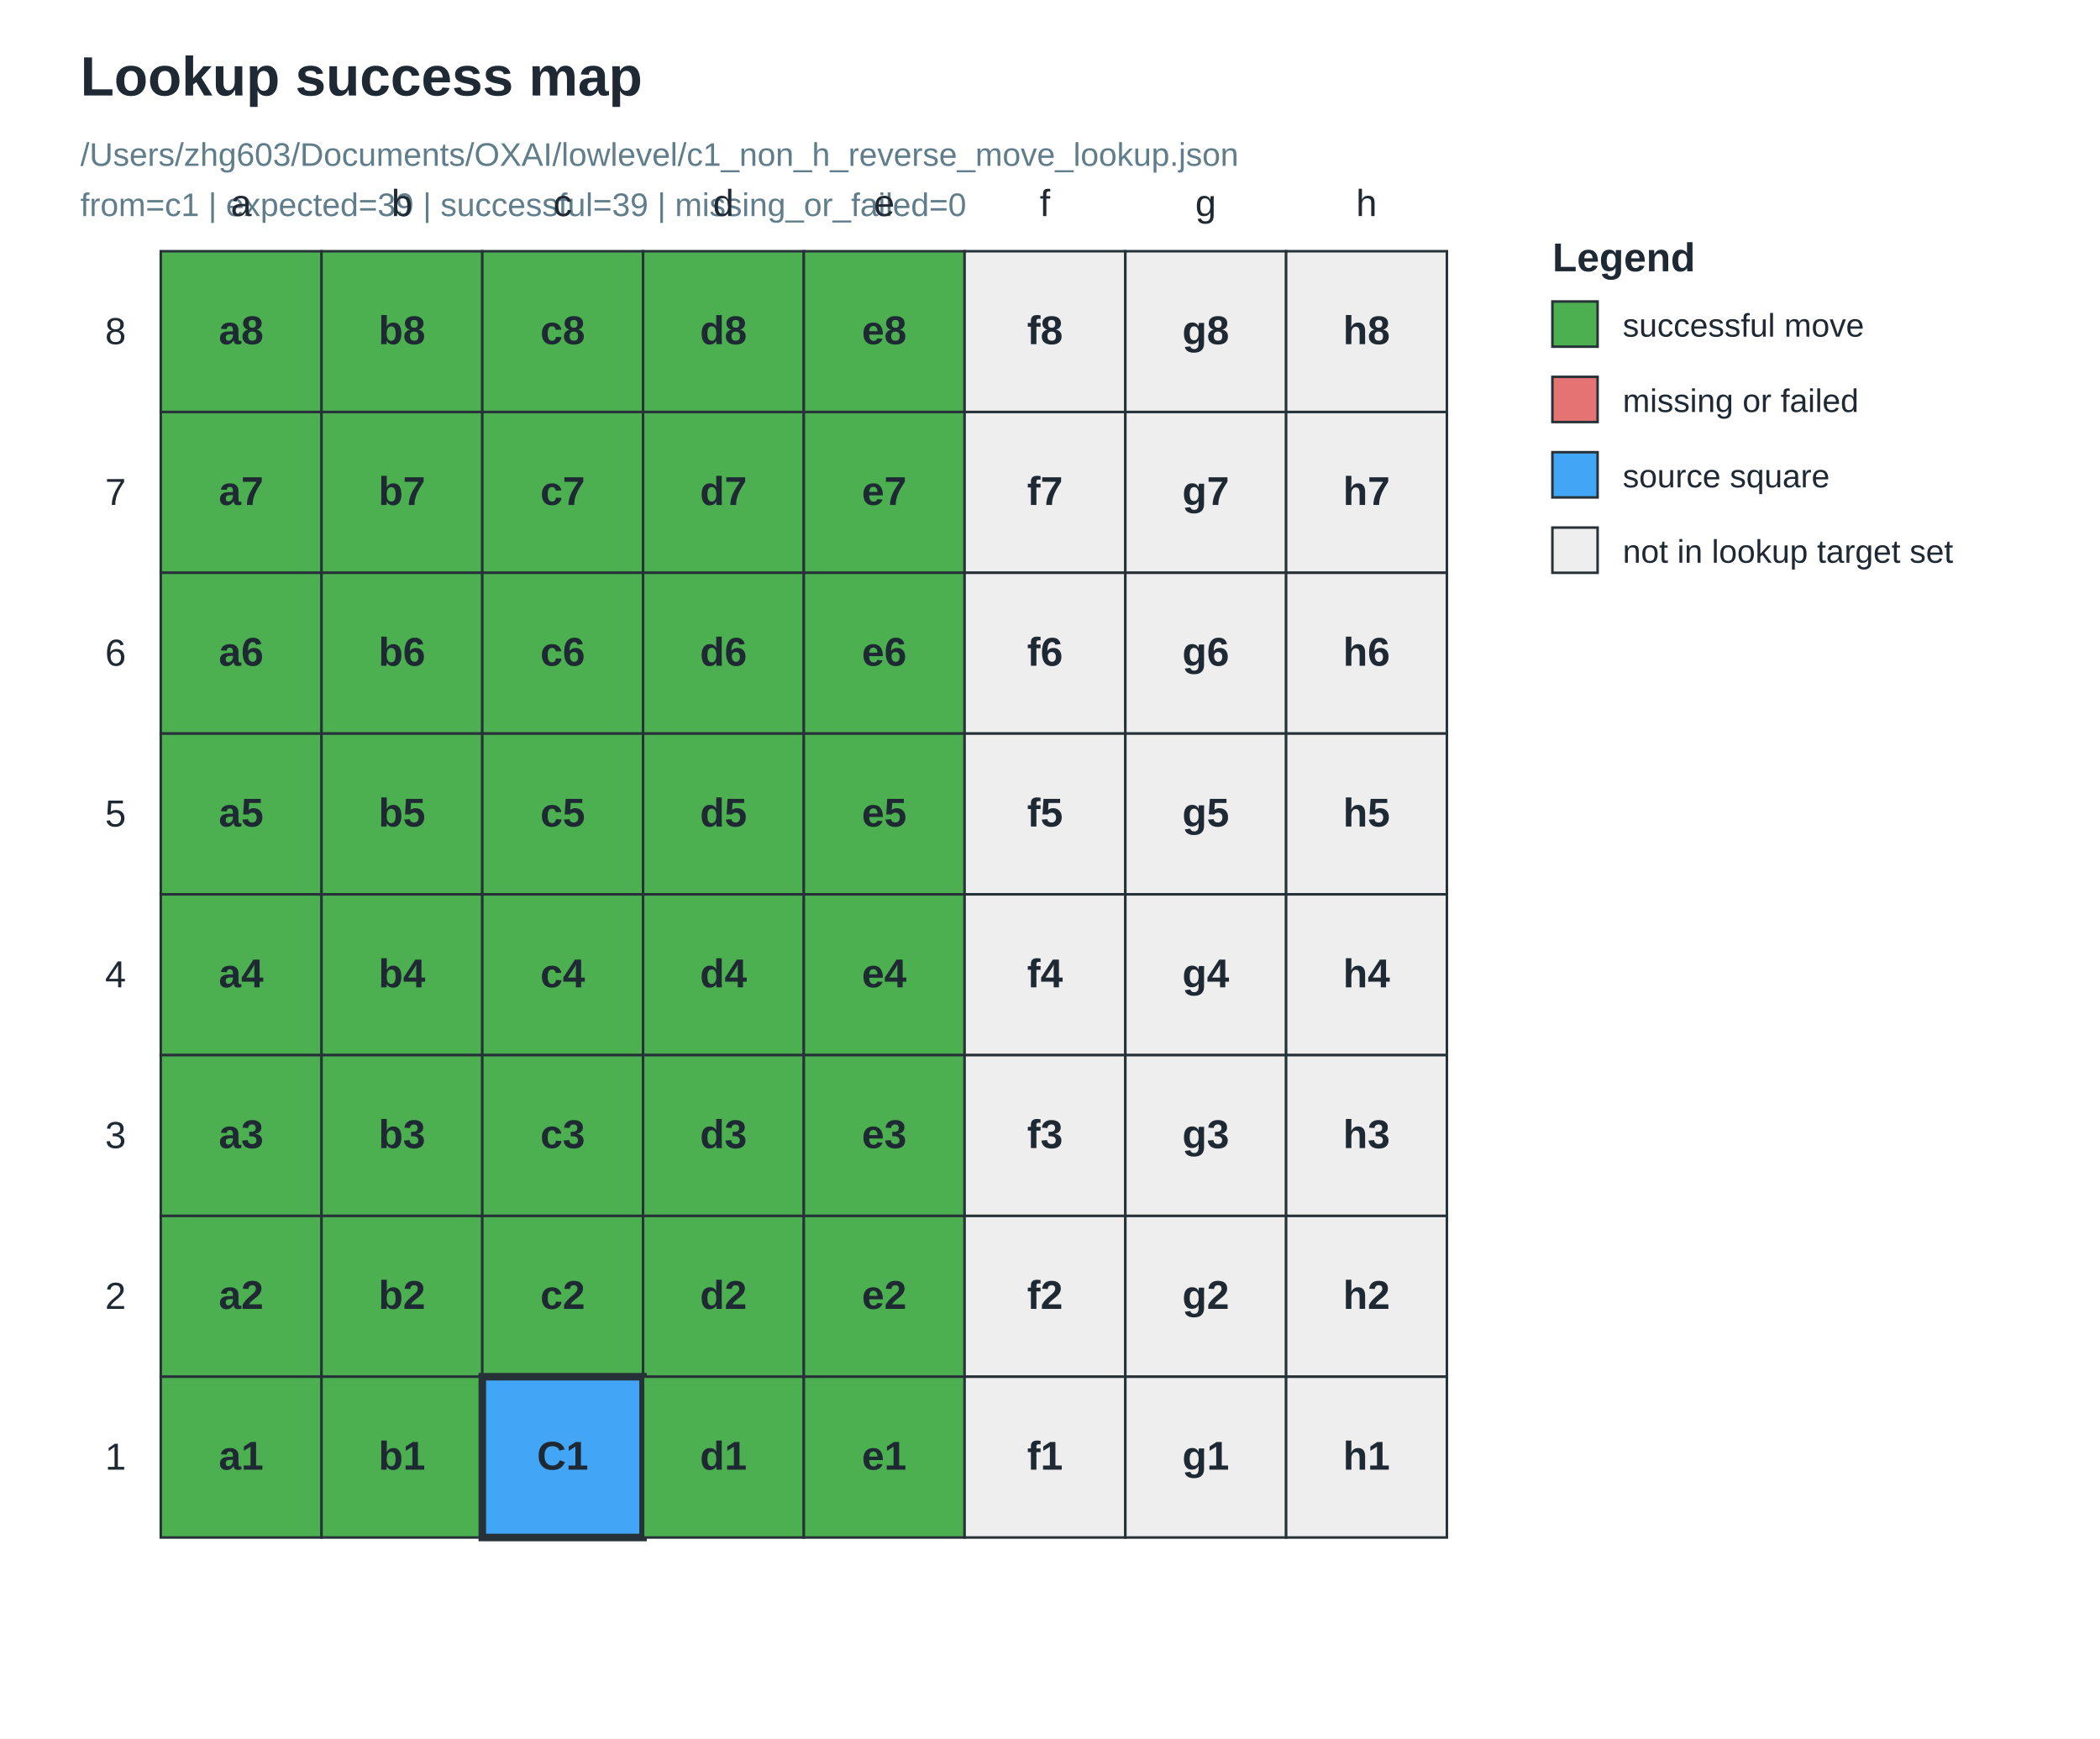
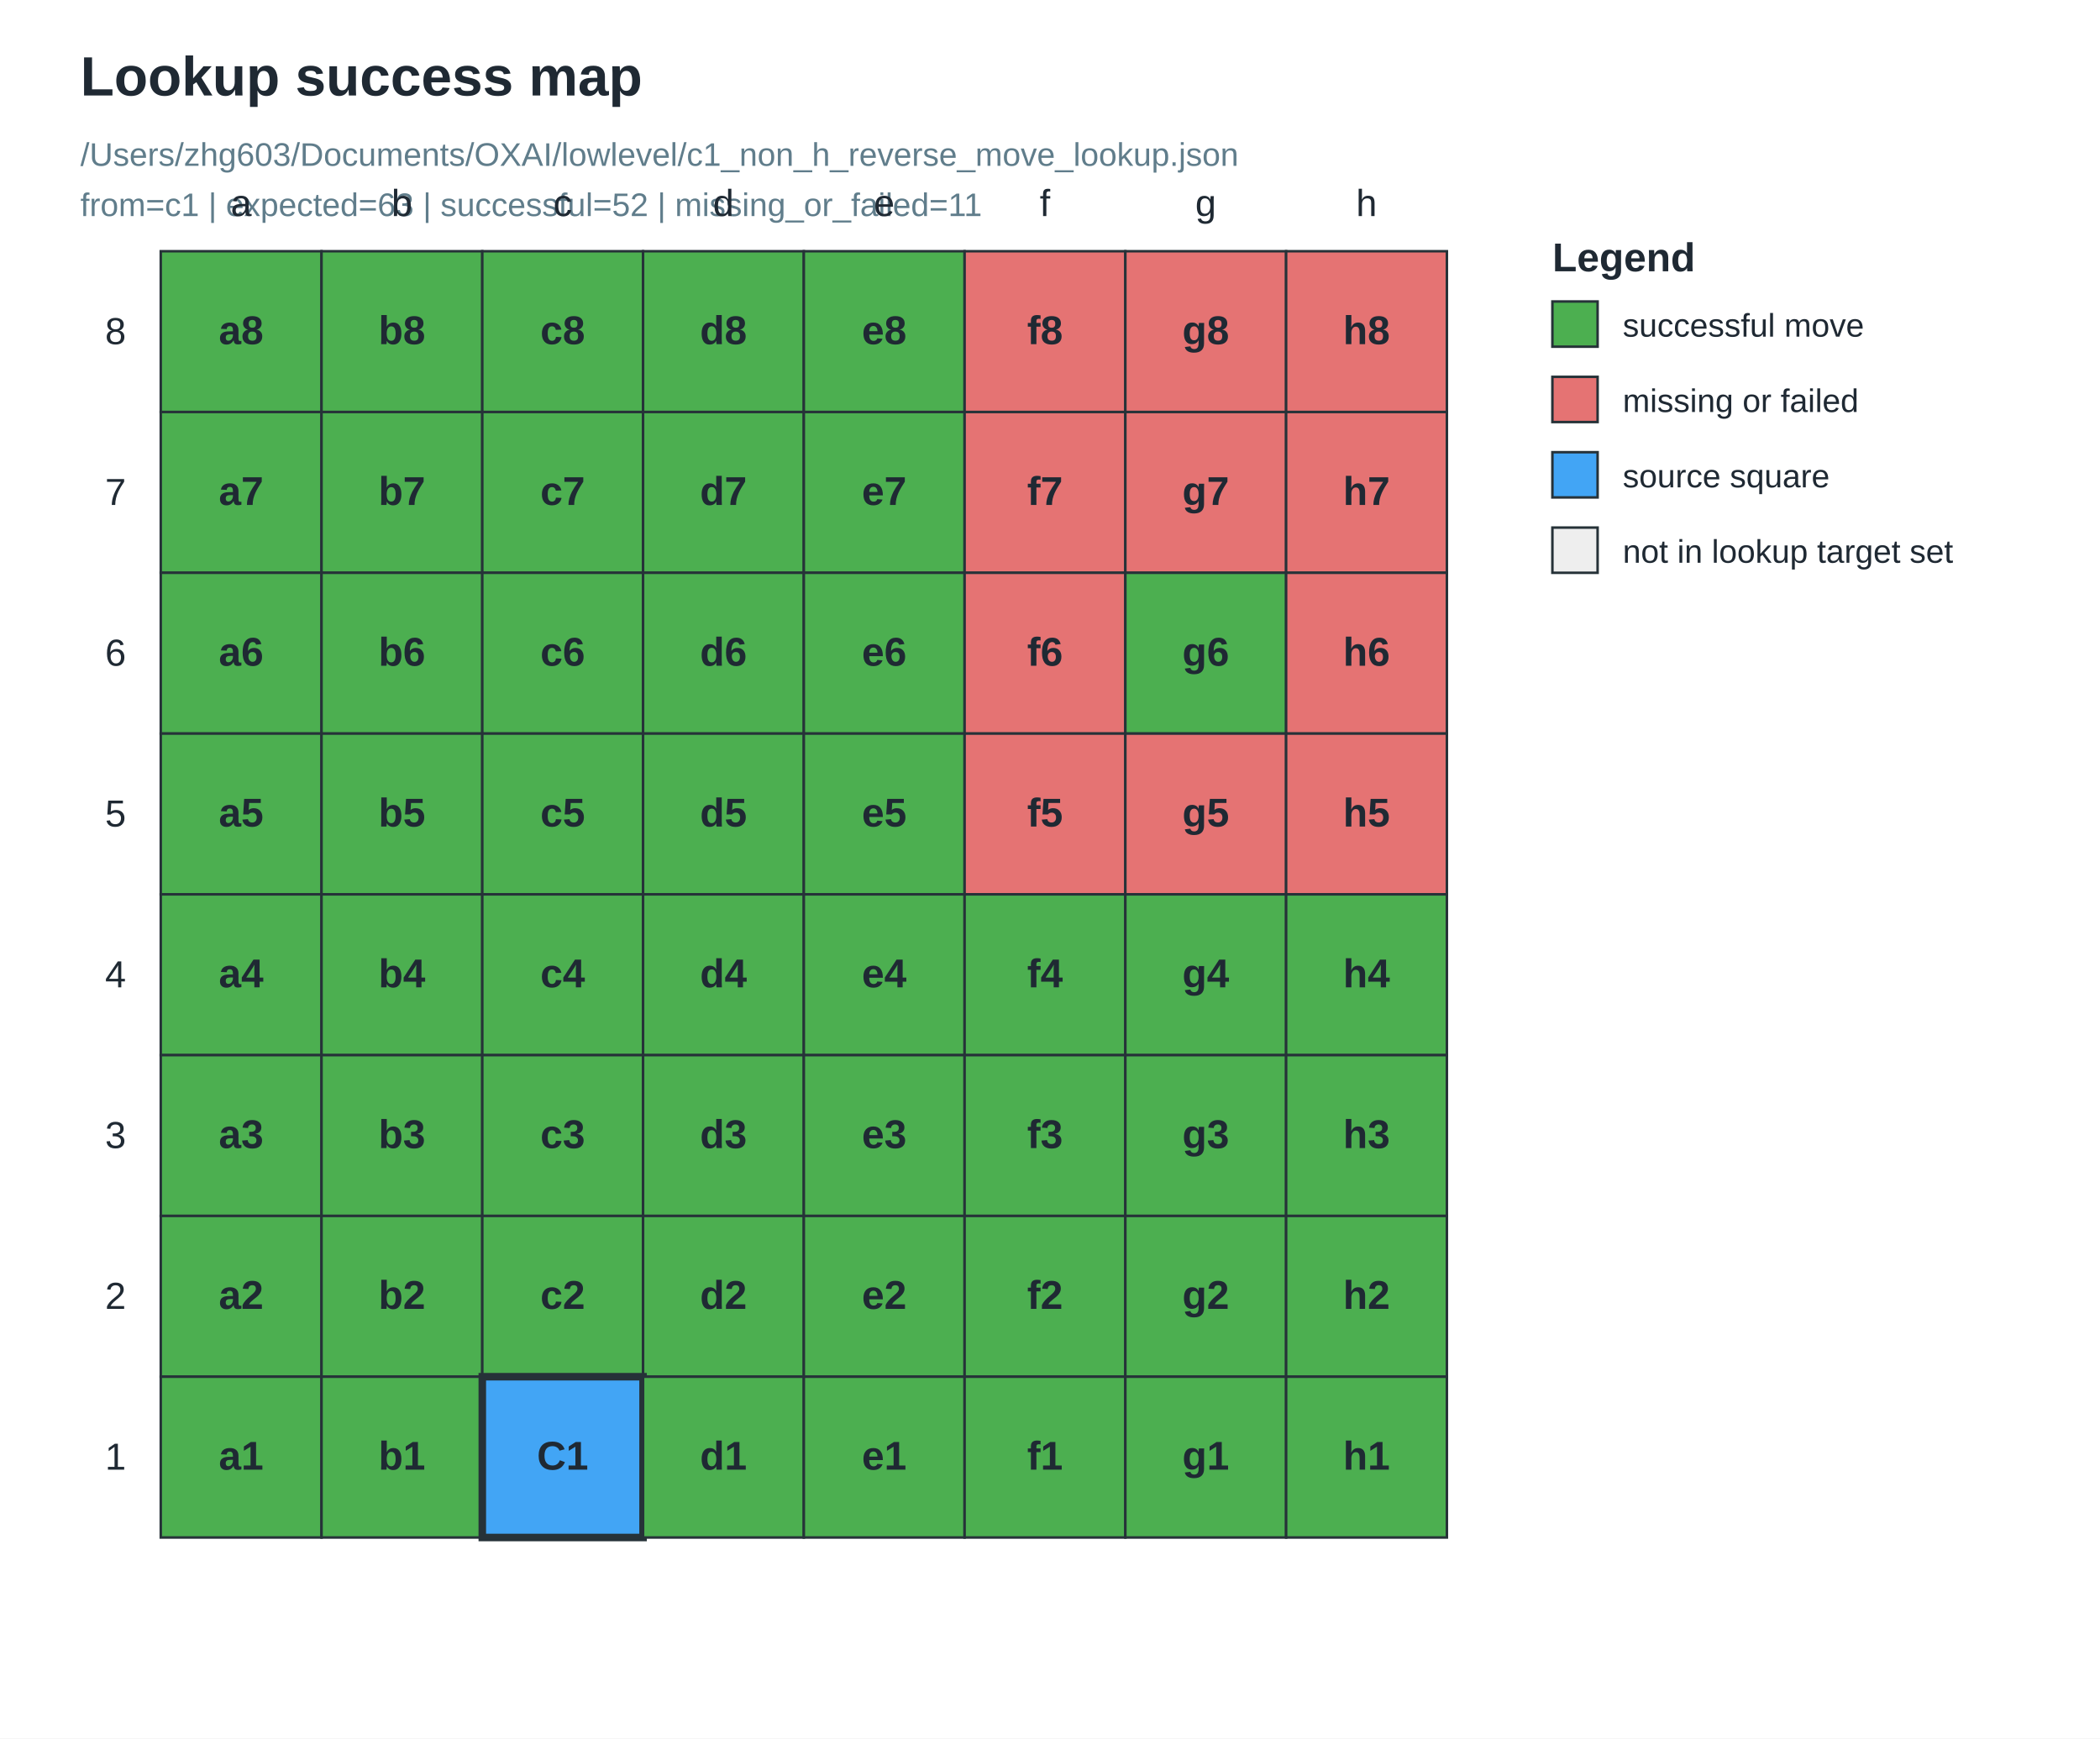
<svg xmlns="http://www.w3.org/2000/svg" width="836" height="692" viewBox="0 0 836 692">
  <rect width="100%" height="100%" fill="white" />
  <text x="32" y="38" font-family="Arial, sans-serif" font-size="22" font-weight="700" fill="#1f2933">Lookup success map</text>
  <text x="32" y="66" font-family="Arial, sans-serif" font-size="13" fill="#607d8b">/Users/zhg603/Documents/OXAI/lowlevel/c1_non_h_reverse_move_lookup.json</text>
-   <text x="32" y="86" font-family="Arial, sans-serif" font-size="13" fill="#607d8b">from=c1 | expected=39 | successful=39 | missing_or_failed=0</text>
+   <text x="32" y="86" font-family="Arial, sans-serif" font-size="13" fill="#607d8b">from=c1 | expected=63 | successful=52 | missing_or_failed=11</text>
  <text x="96.0" y="86" text-anchor="middle" font-family="Arial, sans-serif" font-size="15" fill="#1f2933">a</text>
  <text x="160.0" y="86" text-anchor="middle" font-family="Arial, sans-serif" font-size="15" fill="#1f2933">b</text>
  <text x="224.0" y="86" text-anchor="middle" font-family="Arial, sans-serif" font-size="15" fill="#1f2933">c</text>
  <text x="288.0" y="86" text-anchor="middle" font-family="Arial, sans-serif" font-size="15" fill="#1f2933">d</text>
  <text x="352.0" y="86" text-anchor="middle" font-family="Arial, sans-serif" font-size="15" fill="#1f2933">e</text>
  <text x="416.0" y="86" text-anchor="middle" font-family="Arial, sans-serif" font-size="15" fill="#1f2933">f</text>
  <text x="480.0" y="86" text-anchor="middle" font-family="Arial, sans-serif" font-size="15" fill="#1f2933">g</text>
  <text x="544.0" y="86" text-anchor="middle" font-family="Arial, sans-serif" font-size="15" fill="#1f2933">h</text>
  <text x="46" y="137.0" text-anchor="middle" font-family="Arial, sans-serif" font-size="15" fill="#1f2933">8</text>
  <text x="46" y="201.0" text-anchor="middle" font-family="Arial, sans-serif" font-size="15" fill="#1f2933">7</text>
  <text x="46" y="265.0" text-anchor="middle" font-family="Arial, sans-serif" font-size="15" fill="#1f2933">6</text>
  <text x="46" y="329.0" text-anchor="middle" font-family="Arial, sans-serif" font-size="15" fill="#1f2933">5</text>
  <text x="46" y="393.0" text-anchor="middle" font-family="Arial, sans-serif" font-size="15" fill="#1f2933">4</text>
  <text x="46" y="457.0" text-anchor="middle" font-family="Arial, sans-serif" font-size="15" fill="#1f2933">3</text>
  <text x="46" y="521.0" text-anchor="middle" font-family="Arial, sans-serif" font-size="15" fill="#1f2933">2</text>
  <text x="46" y="585.0" text-anchor="middle" font-family="Arial, sans-serif" font-size="15" fill="#1f2933">1</text>
  <rect x="64" y="100" width="64" height="64" fill="#4caf50" stroke="#263238" stroke-width="1">
</rect>
  <text x="96.0" y="137.0" text-anchor="middle" font-family="Arial, sans-serif" font-size="16" font-weight="700" fill="#1f2933">a8</text>
  <rect x="128" y="100" width="64" height="64" fill="#4caf50" stroke="#263238" stroke-width="1">
</rect>
  <text x="160.0" y="137.0" text-anchor="middle" font-family="Arial, sans-serif" font-size="16" font-weight="700" fill="#1f2933">b8</text>
  <rect x="192" y="100" width="64" height="64" fill="#4caf50" stroke="#263238" stroke-width="1">
</rect>
  <text x="224.0" y="137.0" text-anchor="middle" font-family="Arial, sans-serif" font-size="16" font-weight="700" fill="#1f2933">c8</text>
  <rect x="256" y="100" width="64" height="64" fill="#4caf50" stroke="#263238" stroke-width="1">
</rect>
  <text x="288.0" y="137.0" text-anchor="middle" font-family="Arial, sans-serif" font-size="16" font-weight="700" fill="#1f2933">d8</text>
  <rect x="320" y="100" width="64" height="64" fill="#4caf50" stroke="#263238" stroke-width="1">
</rect>
  <text x="352.0" y="137.0" text-anchor="middle" font-family="Arial, sans-serif" font-size="16" font-weight="700" fill="#1f2933">e8</text>
-   <rect x="384" y="100" width="64" height="64" fill="#eeeeee" stroke="#263238" stroke-width="1">
+   <rect x="384" y="100" width="64" height="64" fill="#e57373" stroke="#263238" stroke-width="1">
</rect>
  <text x="416.0" y="137.0" text-anchor="middle" font-family="Arial, sans-serif" font-size="16" font-weight="700" fill="#1f2933">f8</text>
-   <rect x="448" y="100" width="64" height="64" fill="#eeeeee" stroke="#263238" stroke-width="1">
+   <rect x="448" y="100" width="64" height="64" fill="#e57373" stroke="#263238" stroke-width="1">
</rect>
  <text x="480.0" y="137.0" text-anchor="middle" font-family="Arial, sans-serif" font-size="16" font-weight="700" fill="#1f2933">g8</text>
-   <rect x="512" y="100" width="64" height="64" fill="#eeeeee" stroke="#263238" stroke-width="1">
+   <rect x="512" y="100" width="64" height="64" fill="#e57373" stroke="#263238" stroke-width="1">
</rect>
  <text x="544.0" y="137.0" text-anchor="middle" font-family="Arial, sans-serif" font-size="16" font-weight="700" fill="#1f2933">h8</text>
  <rect x="64" y="164" width="64" height="64" fill="#4caf50" stroke="#263238" stroke-width="1">
</rect>
  <text x="96.0" y="201.0" text-anchor="middle" font-family="Arial, sans-serif" font-size="16" font-weight="700" fill="#1f2933">a7</text>
  <rect x="128" y="164" width="64" height="64" fill="#4caf50" stroke="#263238" stroke-width="1">
</rect>
  <text x="160.0" y="201.0" text-anchor="middle" font-family="Arial, sans-serif" font-size="16" font-weight="700" fill="#1f2933">b7</text>
  <rect x="192" y="164" width="64" height="64" fill="#4caf50" stroke="#263238" stroke-width="1">
</rect>
  <text x="224.0" y="201.0" text-anchor="middle" font-family="Arial, sans-serif" font-size="16" font-weight="700" fill="#1f2933">c7</text>
  <rect x="256" y="164" width="64" height="64" fill="#4caf50" stroke="#263238" stroke-width="1">
</rect>
  <text x="288.0" y="201.0" text-anchor="middle" font-family="Arial, sans-serif" font-size="16" font-weight="700" fill="#1f2933">d7</text>
  <rect x="320" y="164" width="64" height="64" fill="#4caf50" stroke="#263238" stroke-width="1">
</rect>
  <text x="352.0" y="201.0" text-anchor="middle" font-family="Arial, sans-serif" font-size="16" font-weight="700" fill="#1f2933">e7</text>
-   <rect x="384" y="164" width="64" height="64" fill="#eeeeee" stroke="#263238" stroke-width="1">
+   <rect x="384" y="164" width="64" height="64" fill="#e57373" stroke="#263238" stroke-width="1">
</rect>
  <text x="416.0" y="201.0" text-anchor="middle" font-family="Arial, sans-serif" font-size="16" font-weight="700" fill="#1f2933">f7</text>
-   <rect x="448" y="164" width="64" height="64" fill="#eeeeee" stroke="#263238" stroke-width="1">
+   <rect x="448" y="164" width="64" height="64" fill="#e57373" stroke="#263238" stroke-width="1">
</rect>
  <text x="480.0" y="201.0" text-anchor="middle" font-family="Arial, sans-serif" font-size="16" font-weight="700" fill="#1f2933">g7</text>
-   <rect x="512" y="164" width="64" height="64" fill="#eeeeee" stroke="#263238" stroke-width="1">
+   <rect x="512" y="164" width="64" height="64" fill="#e57373" stroke="#263238" stroke-width="1">
</rect>
  <text x="544.0" y="201.0" text-anchor="middle" font-family="Arial, sans-serif" font-size="16" font-weight="700" fill="#1f2933">h7</text>
  <rect x="64" y="228" width="64" height="64" fill="#4caf50" stroke="#263238" stroke-width="1">
</rect>
  <text x="96.0" y="265.0" text-anchor="middle" font-family="Arial, sans-serif" font-size="16" font-weight="700" fill="#1f2933">a6</text>
  <rect x="128" y="228" width="64" height="64" fill="#4caf50" stroke="#263238" stroke-width="1">
</rect>
  <text x="160.0" y="265.0" text-anchor="middle" font-family="Arial, sans-serif" font-size="16" font-weight="700" fill="#1f2933">b6</text>
  <rect x="192" y="228" width="64" height="64" fill="#4caf50" stroke="#263238" stroke-width="1">
</rect>
  <text x="224.0" y="265.0" text-anchor="middle" font-family="Arial, sans-serif" font-size="16" font-weight="700" fill="#1f2933">c6</text>
  <rect x="256" y="228" width="64" height="64" fill="#4caf50" stroke="#263238" stroke-width="1">
</rect>
  <text x="288.0" y="265.0" text-anchor="middle" font-family="Arial, sans-serif" font-size="16" font-weight="700" fill="#1f2933">d6</text>
  <rect x="320" y="228" width="64" height="64" fill="#4caf50" stroke="#263238" stroke-width="1">
</rect>
  <text x="352.0" y="265.0" text-anchor="middle" font-family="Arial, sans-serif" font-size="16" font-weight="700" fill="#1f2933">e6</text>
-   <rect x="384" y="228" width="64" height="64" fill="#eeeeee" stroke="#263238" stroke-width="1">
+   <rect x="384" y="228" width="64" height="64" fill="#e57373" stroke="#263238" stroke-width="1">
</rect>
  <text x="416.0" y="265.0" text-anchor="middle" font-family="Arial, sans-serif" font-size="16" font-weight="700" fill="#1f2933">f6</text>
-   <rect x="448" y="228" width="64" height="64" fill="#eeeeee" stroke="#263238" stroke-width="1">
+   <rect x="448" y="228" width="64" height="64" fill="#4caf50" stroke="#263238" stroke-width="1">
</rect>
  <text x="480.0" y="265.0" text-anchor="middle" font-family="Arial, sans-serif" font-size="16" font-weight="700" fill="#1f2933">g6</text>
-   <rect x="512" y="228" width="64" height="64" fill="#eeeeee" stroke="#263238" stroke-width="1">
+   <rect x="512" y="228" width="64" height="64" fill="#e57373" stroke="#263238" stroke-width="1">
</rect>
  <text x="544.0" y="265.0" text-anchor="middle" font-family="Arial, sans-serif" font-size="16" font-weight="700" fill="#1f2933">h6</text>
  <rect x="64" y="292" width="64" height="64" fill="#4caf50" stroke="#263238" stroke-width="1">
</rect>
  <text x="96.0" y="329.0" text-anchor="middle" font-family="Arial, sans-serif" font-size="16" font-weight="700" fill="#1f2933">a5</text>
  <rect x="128" y="292" width="64" height="64" fill="#4caf50" stroke="#263238" stroke-width="1">
</rect>
  <text x="160.0" y="329.0" text-anchor="middle" font-family="Arial, sans-serif" font-size="16" font-weight="700" fill="#1f2933">b5</text>
  <rect x="192" y="292" width="64" height="64" fill="#4caf50" stroke="#263238" stroke-width="1">
</rect>
  <text x="224.0" y="329.0" text-anchor="middle" font-family="Arial, sans-serif" font-size="16" font-weight="700" fill="#1f2933">c5</text>
  <rect x="256" y="292" width="64" height="64" fill="#4caf50" stroke="#263238" stroke-width="1">
</rect>
  <text x="288.0" y="329.0" text-anchor="middle" font-family="Arial, sans-serif" font-size="16" font-weight="700" fill="#1f2933">d5</text>
  <rect x="320" y="292" width="64" height="64" fill="#4caf50" stroke="#263238" stroke-width="1">
</rect>
  <text x="352.0" y="329.0" text-anchor="middle" font-family="Arial, sans-serif" font-size="16" font-weight="700" fill="#1f2933">e5</text>
-   <rect x="384" y="292" width="64" height="64" fill="#eeeeee" stroke="#263238" stroke-width="1">
+   <rect x="384" y="292" width="64" height="64" fill="#e57373" stroke="#263238" stroke-width="1">
</rect>
  <text x="416.0" y="329.0" text-anchor="middle" font-family="Arial, sans-serif" font-size="16" font-weight="700" fill="#1f2933">f5</text>
-   <rect x="448" y="292" width="64" height="64" fill="#eeeeee" stroke="#263238" stroke-width="1">
+   <rect x="448" y="292" width="64" height="64" fill="#e57373" stroke="#263238" stroke-width="1">
</rect>
  <text x="480.0" y="329.0" text-anchor="middle" font-family="Arial, sans-serif" font-size="16" font-weight="700" fill="#1f2933">g5</text>
-   <rect x="512" y="292" width="64" height="64" fill="#eeeeee" stroke="#263238" stroke-width="1">
+   <rect x="512" y="292" width="64" height="64" fill="#e57373" stroke="#263238" stroke-width="1">
</rect>
  <text x="544.0" y="329.0" text-anchor="middle" font-family="Arial, sans-serif" font-size="16" font-weight="700" fill="#1f2933">h5</text>
  <rect x="64" y="356" width="64" height="64" fill="#4caf50" stroke="#263238" stroke-width="1">
</rect>
  <text x="96.0" y="393.0" text-anchor="middle" font-family="Arial, sans-serif" font-size="16" font-weight="700" fill="#1f2933">a4</text>
  <rect x="128" y="356" width="64" height="64" fill="#4caf50" stroke="#263238" stroke-width="1">
</rect>
  <text x="160.0" y="393.0" text-anchor="middle" font-family="Arial, sans-serif" font-size="16" font-weight="700" fill="#1f2933">b4</text>
  <rect x="192" y="356" width="64" height="64" fill="#4caf50" stroke="#263238" stroke-width="1">
</rect>
  <text x="224.0" y="393.0" text-anchor="middle" font-family="Arial, sans-serif" font-size="16" font-weight="700" fill="#1f2933">c4</text>
  <rect x="256" y="356" width="64" height="64" fill="#4caf50" stroke="#263238" stroke-width="1">
</rect>
  <text x="288.0" y="393.0" text-anchor="middle" font-family="Arial, sans-serif" font-size="16" font-weight="700" fill="#1f2933">d4</text>
  <rect x="320" y="356" width="64" height="64" fill="#4caf50" stroke="#263238" stroke-width="1">
</rect>
  <text x="352.0" y="393.0" text-anchor="middle" font-family="Arial, sans-serif" font-size="16" font-weight="700" fill="#1f2933">e4</text>
-   <rect x="384" y="356" width="64" height="64" fill="#eeeeee" stroke="#263238" stroke-width="1">
+   <rect x="384" y="356" width="64" height="64" fill="#4caf50" stroke="#263238" stroke-width="1">
</rect>
  <text x="416.0" y="393.0" text-anchor="middle" font-family="Arial, sans-serif" font-size="16" font-weight="700" fill="#1f2933">f4</text>
-   <rect x="448" y="356" width="64" height="64" fill="#eeeeee" stroke="#263238" stroke-width="1">
+   <rect x="448" y="356" width="64" height="64" fill="#4caf50" stroke="#263238" stroke-width="1">
</rect>
  <text x="480.0" y="393.0" text-anchor="middle" font-family="Arial, sans-serif" font-size="16" font-weight="700" fill="#1f2933">g4</text>
-   <rect x="512" y="356" width="64" height="64" fill="#eeeeee" stroke="#263238" stroke-width="1">
+   <rect x="512" y="356" width="64" height="64" fill="#4caf50" stroke="#263238" stroke-width="1">
</rect>
  <text x="544.0" y="393.0" text-anchor="middle" font-family="Arial, sans-serif" font-size="16" font-weight="700" fill="#1f2933">h4</text>
  <rect x="64" y="420" width="64" height="64" fill="#4caf50" stroke="#263238" stroke-width="1">
</rect>
  <text x="96.0" y="457.0" text-anchor="middle" font-family="Arial, sans-serif" font-size="16" font-weight="700" fill="#1f2933">a3</text>
  <rect x="128" y="420" width="64" height="64" fill="#4caf50" stroke="#263238" stroke-width="1">
</rect>
  <text x="160.0" y="457.0" text-anchor="middle" font-family="Arial, sans-serif" font-size="16" font-weight="700" fill="#1f2933">b3</text>
  <rect x="192" y="420" width="64" height="64" fill="#4caf50" stroke="#263238" stroke-width="1">
</rect>
  <text x="224.0" y="457.0" text-anchor="middle" font-family="Arial, sans-serif" font-size="16" font-weight="700" fill="#1f2933">c3</text>
  <rect x="256" y="420" width="64" height="64" fill="#4caf50" stroke="#263238" stroke-width="1">
</rect>
  <text x="288.0" y="457.0" text-anchor="middle" font-family="Arial, sans-serif" font-size="16" font-weight="700" fill="#1f2933">d3</text>
  <rect x="320" y="420" width="64" height="64" fill="#4caf50" stroke="#263238" stroke-width="1">
</rect>
  <text x="352.0" y="457.0" text-anchor="middle" font-family="Arial, sans-serif" font-size="16" font-weight="700" fill="#1f2933">e3</text>
-   <rect x="384" y="420" width="64" height="64" fill="#eeeeee" stroke="#263238" stroke-width="1">
+   <rect x="384" y="420" width="64" height="64" fill="#4caf50" stroke="#263238" stroke-width="1">
</rect>
  <text x="416.0" y="457.0" text-anchor="middle" font-family="Arial, sans-serif" font-size="16" font-weight="700" fill="#1f2933">f3</text>
-   <rect x="448" y="420" width="64" height="64" fill="#eeeeee" stroke="#263238" stroke-width="1">
+   <rect x="448" y="420" width="64" height="64" fill="#4caf50" stroke="#263238" stroke-width="1">
</rect>
  <text x="480.0" y="457.0" text-anchor="middle" font-family="Arial, sans-serif" font-size="16" font-weight="700" fill="#1f2933">g3</text>
-   <rect x="512" y="420" width="64" height="64" fill="#eeeeee" stroke="#263238" stroke-width="1">
+   <rect x="512" y="420" width="64" height="64" fill="#4caf50" stroke="#263238" stroke-width="1">
</rect>
  <text x="544.0" y="457.0" text-anchor="middle" font-family="Arial, sans-serif" font-size="16" font-weight="700" fill="#1f2933">h3</text>
  <rect x="64" y="484" width="64" height="64" fill="#4caf50" stroke="#263238" stroke-width="1">
</rect>
  <text x="96.0" y="521.0" text-anchor="middle" font-family="Arial, sans-serif" font-size="16" font-weight="700" fill="#1f2933">a2</text>
  <rect x="128" y="484" width="64" height="64" fill="#4caf50" stroke="#263238" stroke-width="1">
</rect>
  <text x="160.0" y="521.0" text-anchor="middle" font-family="Arial, sans-serif" font-size="16" font-weight="700" fill="#1f2933">b2</text>
  <rect x="192" y="484" width="64" height="64" fill="#4caf50" stroke="#263238" stroke-width="1">
</rect>
  <text x="224.0" y="521.0" text-anchor="middle" font-family="Arial, sans-serif" font-size="16" font-weight="700" fill="#1f2933">c2</text>
  <rect x="256" y="484" width="64" height="64" fill="#4caf50" stroke="#263238" stroke-width="1">
</rect>
  <text x="288.0" y="521.0" text-anchor="middle" font-family="Arial, sans-serif" font-size="16" font-weight="700" fill="#1f2933">d2</text>
  <rect x="320" y="484" width="64" height="64" fill="#4caf50" stroke="#263238" stroke-width="1">
</rect>
  <text x="352.0" y="521.0" text-anchor="middle" font-family="Arial, sans-serif" font-size="16" font-weight="700" fill="#1f2933">e2</text>
-   <rect x="384" y="484" width="64" height="64" fill="#eeeeee" stroke="#263238" stroke-width="1">
+   <rect x="384" y="484" width="64" height="64" fill="#4caf50" stroke="#263238" stroke-width="1">
</rect>
  <text x="416.0" y="521.0" text-anchor="middle" font-family="Arial, sans-serif" font-size="16" font-weight="700" fill="#1f2933">f2</text>
-   <rect x="448" y="484" width="64" height="64" fill="#eeeeee" stroke="#263238" stroke-width="1">
+   <rect x="448" y="484" width="64" height="64" fill="#4caf50" stroke="#263238" stroke-width="1">
</rect>
  <text x="480.0" y="521.0" text-anchor="middle" font-family="Arial, sans-serif" font-size="16" font-weight="700" fill="#1f2933">g2</text>
-   <rect x="512" y="484" width="64" height="64" fill="#eeeeee" stroke="#263238" stroke-width="1">
+   <rect x="512" y="484" width="64" height="64" fill="#4caf50" stroke="#263238" stroke-width="1">
</rect>
  <text x="544.0" y="521.0" text-anchor="middle" font-family="Arial, sans-serif" font-size="16" font-weight="700" fill="#1f2933">h2</text>
  <rect x="64" y="548" width="64" height="64" fill="#4caf50" stroke="#263238" stroke-width="1">
</rect>
  <text x="96.0" y="585.0" text-anchor="middle" font-family="Arial, sans-serif" font-size="16" font-weight="700" fill="#1f2933">a1</text>
  <rect x="128" y="548" width="64" height="64" fill="#4caf50" stroke="#263238" stroke-width="1">
</rect>
  <text x="160.0" y="585.0" text-anchor="middle" font-family="Arial, sans-serif" font-size="16" font-weight="700" fill="#1f2933">b1</text>
  <rect x="192" y="548" width="64" height="64" fill="#42a5f5" stroke="#263238" stroke-width="3">
</rect>
  <text x="224.0" y="585.0" text-anchor="middle" font-family="Arial, sans-serif" font-size="16" font-weight="700" fill="#1f2933">C1</text>
  <rect x="256" y="548" width="64" height="64" fill="#4caf50" stroke="#263238" stroke-width="1">
</rect>
  <text x="288.0" y="585.0" text-anchor="middle" font-family="Arial, sans-serif" font-size="16" font-weight="700" fill="#1f2933">d1</text>
  <rect x="320" y="548" width="64" height="64" fill="#4caf50" stroke="#263238" stroke-width="1">
</rect>
  <text x="352.0" y="585.0" text-anchor="middle" font-family="Arial, sans-serif" font-size="16" font-weight="700" fill="#1f2933">e1</text>
-   <rect x="384" y="548" width="64" height="64" fill="#eeeeee" stroke="#263238" stroke-width="1">
+   <rect x="384" y="548" width="64" height="64" fill="#4caf50" stroke="#263238" stroke-width="1">
</rect>
  <text x="416.0" y="585.0" text-anchor="middle" font-family="Arial, sans-serif" font-size="16" font-weight="700" fill="#1f2933">f1</text>
-   <rect x="448" y="548" width="64" height="64" fill="#eeeeee" stroke="#263238" stroke-width="1">
+   <rect x="448" y="548" width="64" height="64" fill="#4caf50" stroke="#263238" stroke-width="1">
</rect>
  <text x="480.0" y="585.0" text-anchor="middle" font-family="Arial, sans-serif" font-size="16" font-weight="700" fill="#1f2933">g1</text>
-   <rect x="512" y="548" width="64" height="64" fill="#eeeeee" stroke="#263238" stroke-width="1">
+   <rect x="512" y="548" width="64" height="64" fill="#4caf50" stroke="#263238" stroke-width="1">
</rect>
  <text x="544.0" y="585.0" text-anchor="middle" font-family="Arial, sans-serif" font-size="16" font-weight="700" fill="#1f2933">h1</text>
  <text x="618" y="108" font-family="Arial, sans-serif" font-size="16" font-weight="700" fill="#1f2933">Legend</text>
  <rect x="618" y="120" width="18" height="18" fill="#4caf50" stroke="#263238" stroke-width="1" />
  <text x="646" y="134" font-family="Arial, sans-serif" font-size="13" fill="#1f2933">successful move</text>
  <rect x="618" y="150" width="18" height="18" fill="#e57373" stroke="#263238" stroke-width="1" />
  <text x="646" y="164" font-family="Arial, sans-serif" font-size="13" fill="#1f2933">missing or failed</text>
  <rect x="618" y="180" width="18" height="18" fill="#42a5f5" stroke="#263238" stroke-width="1" />
  <text x="646" y="194" font-family="Arial, sans-serif" font-size="13" fill="#1f2933">source square</text>
  <rect x="618" y="210" width="18" height="18" fill="#eeeeee" stroke="#263238" stroke-width="1" />
  <text x="646" y="224" font-family="Arial, sans-serif" font-size="13" fill="#1f2933">not in lookup target set</text>
</svg>
